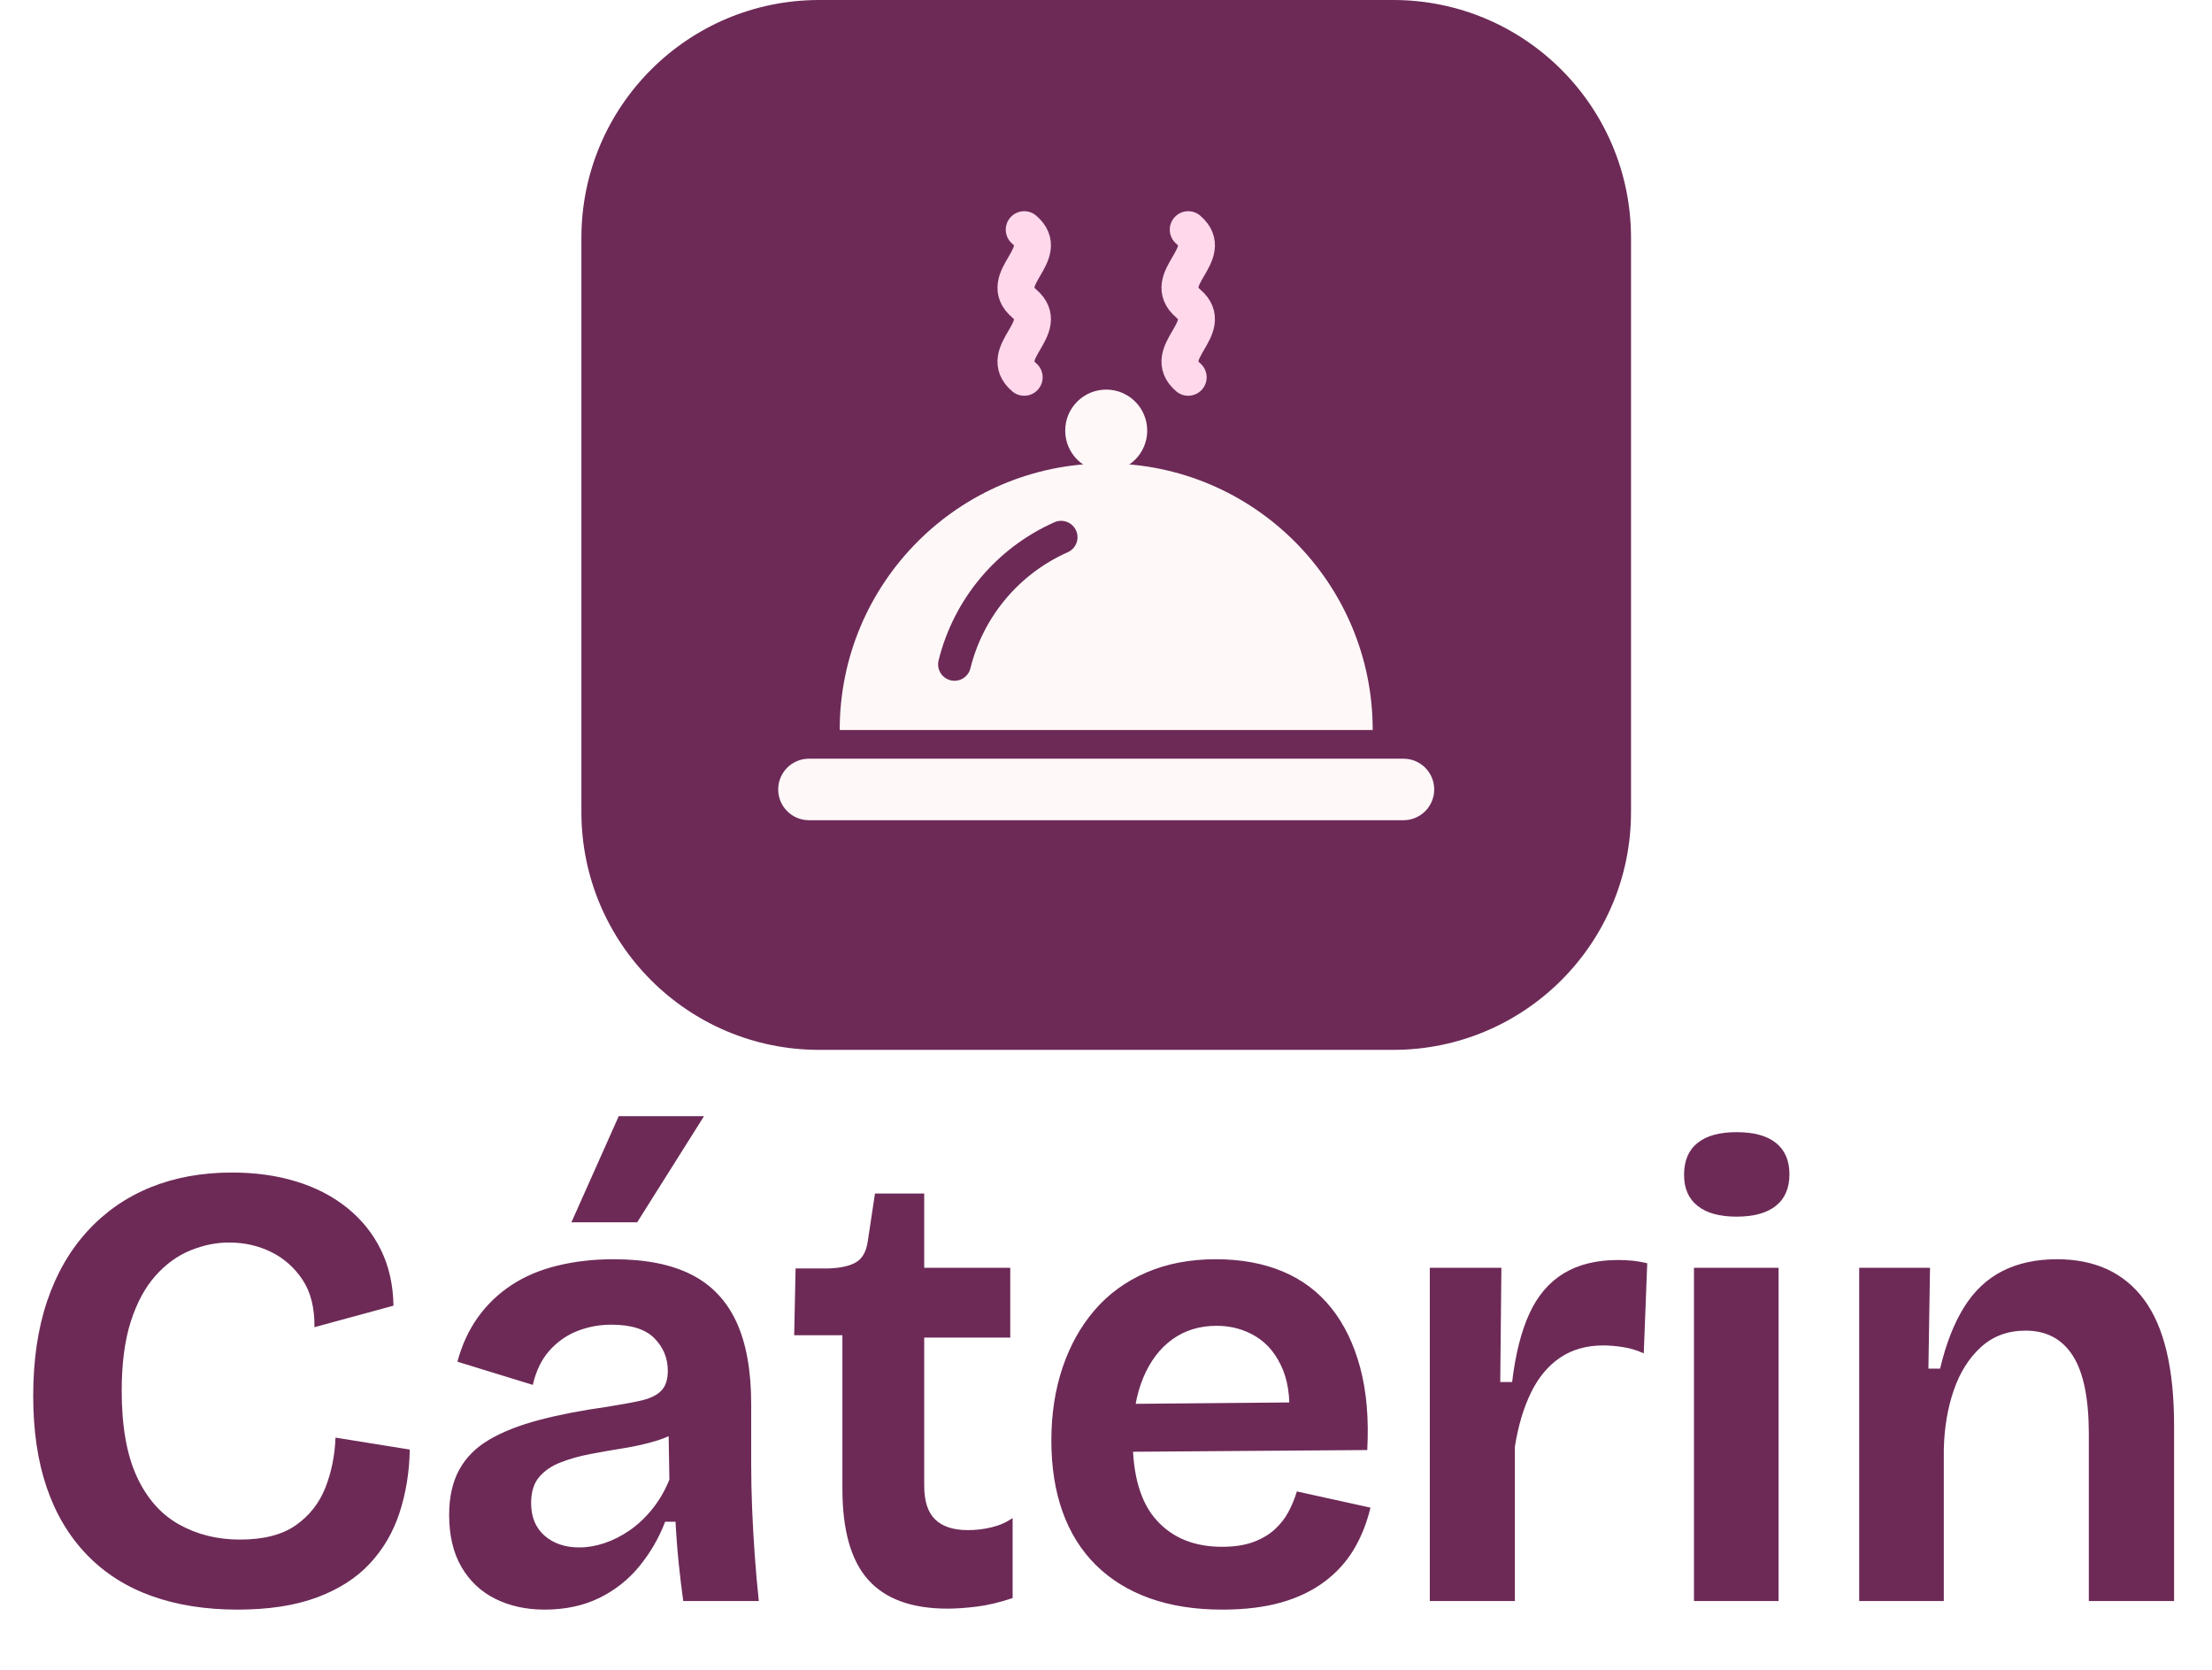
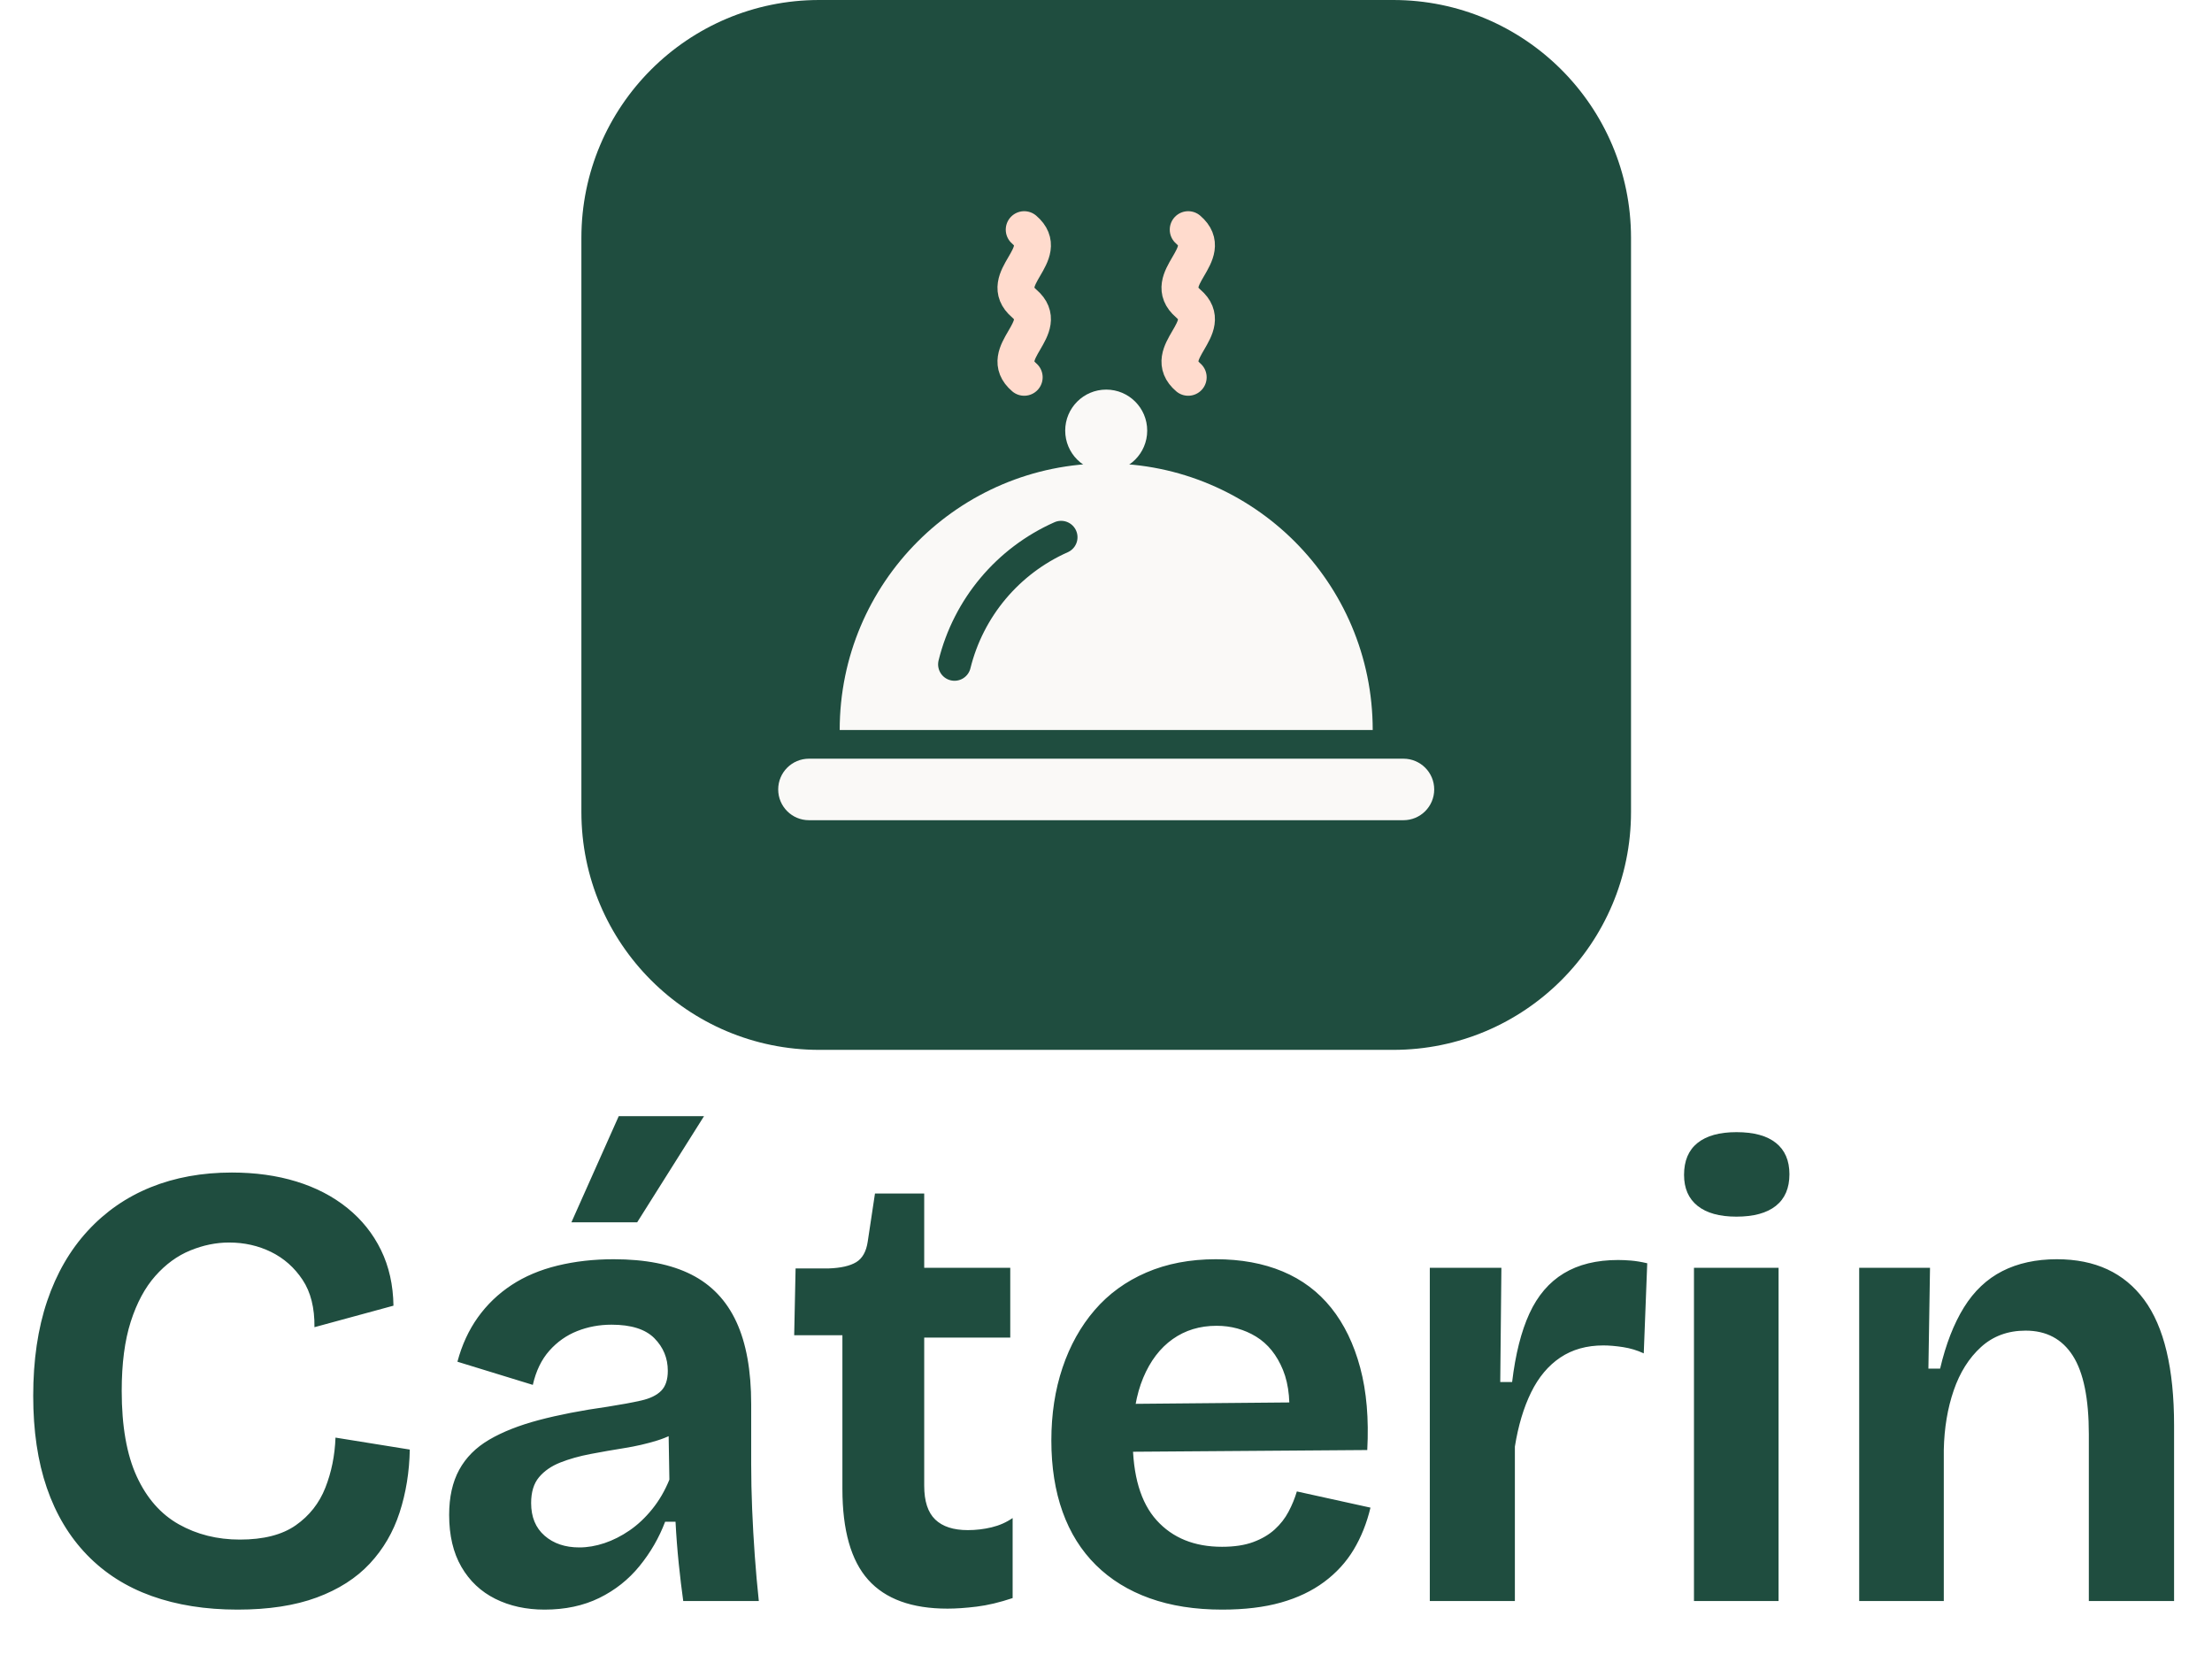
<svg xmlns="http://www.w3.org/2000/svg" viewBox="0 0 1079 814">
  <g transform="translate(283.6 0)">
-     <rect width="512" height="512" rx="116" fill="#6d2a57" />
+     <rect width="512" height="512" rx="116" fill="#1f4d3f" />
    <g transform="translate(0 20)">
-       <path d="M216 164c-14-12 14-24 0-36s14-24 0-36M296 164c-14-12 14-24 0-36s14-24 0-36" fill="none" stroke="#ffd8eb" stroke-width="18" stroke-linecap="round" />
-       <circle cx="256" cy="190" r="20" fill="#fff8f8" />
-       <path d="M126 336a130 130 0 0 1 260 0z" fill="#fff8f8" />
-       <rect x="96" y="350" width="320" height="30" rx="15" fill="#fff8f8" />
-       <path d="M182 304a92 92 0 0 1 52-62" fill="none" stroke="#6d2a57" stroke-width="16" stroke-linecap="round" />
+       <path d="M216 164c-14-12 14-24 0-36s14-24 0-36M296 164c-14-12 14-24 0-36s14-24 0-36" fill="none" stroke="#ffdbcd" stroke-width="18" stroke-linecap="round" />
+       <circle cx="256" cy="190" r="20" fill="#faf9f7" />
+       <path d="M126 336a130 130 0 0 1 260 0z" fill="#faf9f7" />
+       <rect x="96" y="350" width="320" height="30" rx="15" fill="#faf9f7" />
+       <path d="M182 304a92 92 0 0 1 52-62" fill="none" stroke="#1f4d3f" stroke-width="16" stroke-linecap="round" />
    </g>
  </g>
-   <path transform="translate(0.0 780.8) scale(0.3103)" fill="#6d2a57" d="M373.4 13.467Q298.067 13.467 238.333 -7.933Q178.6 -29.333 136.833 -72.467Q95.067 -115.6 73.633 -177.833Q52.2 -240.067 52.2 -322.467Q52.2 -406.6 74.133 -471.467Q96.067 -536.333 137.833 -581.733Q179.6 -627.133 236.867 -650.3Q294.133 -673.467 364.533 -673.467Q419.933 -673.467 465.967 -659.333Q512 -645.2 546.067 -617.7Q580.133 -590.2 598.967 -551.567Q617.8 -512.933 618.534 -464.2L494.333 -430.4Q494.866 -475.933 475.633 -504.866Q456.4 -533.8 426.167 -548.633Q395.933 -563.466 360.133 -563.466Q329.533 -563.466 299.034 -550.966Q268.534 -538.466 244.134 -510.9Q219.734 -483.333 205.534 -439.067Q191.334 -394.8 191.334 -330.267Q191.334 -247.2 214.934 -195.867Q238.534 -144.534 281.134 -120.567Q323.734 -96.6 377.133 -96.6Q432.867 -96.6 464.967 -119.1Q497.067 -141.6 511.467 -178.134Q525.867 -214.667 527.4 -256.867L644.2 -238.067Q643.2 -185.4 628.2 -139.2Q613.2 -93.0 581.234 -58.767Q549.267 -24.533 497.867 -5.533Q446.467 13.467 373.4 13.467ZM856.067 13.467Q812.6 13.467 778.6 -3.5Q744.6 -20.467 725.333 -53.7Q706.067 -86.933 706.067 -135.467Q706.067 -177.267 721.833 -206.233Q737.6 -235.2 769.1 -253.633Q800.6 -272.067 846.933 -284.367Q893.267 -296.667 955.133 -305.4Q987.067 -310.4 1008.033 -315.167Q1029 -319.933 1039.4 -330.467Q1049.8 -341.0 1049.8 -361.867Q1049.8 -391.667 1028.733 -413Q1007.667 -434.333 961.267 -434.333Q932.733 -434.333 907.434 -424.333Q882.134 -414.333 863.6 -393.466Q845.067 -372.6 837.6 -339.733L719.067 -376.133Q729.667 -415.733 751.167 -445.8Q772.667 -475.867 803.933 -496.5Q835.2 -517.133 876.367 -527.167Q917.533 -537.2 964.733 -537.2Q1039.134 -537.2 1086.7 -513.167Q1134.267 -489.133 1157.567 -438.833Q1180.867 -388.533 1180.867 -309.6V-215.267Q1180.867 -181.133 1182.367 -144.633Q1183.867 -108.133 1186.5 -71.5Q1189.134 -34.867 1192.867 0.0H1074.067Q1070.333 -26.467 1067 -58.833Q1063.667 -91.2 1061.933 -124.667H1045.6Q1031.333 -86.933 1005.367 -55.033Q979.4 -23.133 942.033 -4.833Q904.667 13.467 856.067 13.467ZM910.667 -84.267Q930 -84.267 950.233 -91.034Q970.467 -97.8 989.733 -111.034Q1009 -124.267 1025.4 -144.6Q1041.8 -164.933 1052.267 -190.8L1050.8 -278.333L1075.2 -273.333Q1057.267 -259.733 1032.8 -252.2Q1008.333 -244.667 981.5 -240.4Q954.667 -236.133 928.3 -231.1Q901.933 -226.067 880.834 -217.733Q859.734 -209.4 847.334 -194.6Q834.934 -179.8 834.934 -154Q834.934 -121.2 856.067 -102.734Q877.2 -84.267 910.667 -84.267ZM1001.667 -595.267H898.267L972.667 -762.067H1106.734ZM1489.534 11.933Q1405.333 11.933 1364.8 -33.433Q1324.267 -78.8 1324.267 -176.334V-417.733H1248.467L1250.667 -522.733H1302.533Q1331.333 -523.733 1345.967 -532.6Q1360.6 -541.467 1364.067 -564.867L1375.467 -640.467H1452.867V-523.733H1588.134V-414.066H1452.867V-181.2Q1452.867 -144.8 1470.167 -128.134Q1487.467 -111.467 1521.467 -111.467Q1540.467 -111.467 1558.8 -115.867Q1577.134 -120.267 1591.867 -130.467V-4.667Q1561.2 5.6 1535.367 8.767Q1509.534 11.933 1489.534 11.933ZM1921.2 13.467Q1857.067 13.467 1807.2 -4.433Q1757.333 -22.333 1722.7 -56.6Q1688.067 -90.867 1670.4 -140.2Q1652.733 -189.533 1652.733 -252.4Q1652.733 -314.6 1670.3 -366.8Q1687.867 -419 1720.767 -457.233Q1753.667 -495.467 1802.033 -516.333Q1850.4 -537.2 1911.267 -537.2Q1970.467 -537.2 2016.3 -518.033Q2062.134 -498.867 2092.7 -460.733Q2123.267 -422.6 2138.267 -366.7Q2153.267 -310.8 2149.334 -237.333L1739.267 -234.333V-309.533L2071.733 -312.533L2025.133 -272.467Q2031.333 -327.8 2016.867 -363.167Q2002.4 -398.533 1974.6 -415.566Q1946.8 -432.6 1912.467 -432.6Q1872.933 -432.6 1843.367 -411.6Q1813.8 -390.6 1797.2 -351Q1780.6 -311.4 1780.6 -254.6Q1780.6 -168.6 1818.234 -126.934Q1855.867 -85.267 1921 -85.267Q1950.133 -85.267 1970.267 -92.767Q1990.4 -100.267 2003.9 -112.567Q2017.4 -124.867 2025.633 -140.467Q2033.867 -156.067 2038.667 -172.267L2154.4 -146.8Q2145.6 -110.067 2127.967 -80.733Q2110.334 -51.4 2081.634 -30.067Q2052.934 -8.733 2013.567 2.367Q1974.2 13.467 1921.2 13.467ZM2247.667 0.0V-258.866V-523.733H2360.2L2358.4 -344.2H2377.067Q2384.867 -409.667 2404.234 -451.833Q2423.6 -494 2458.234 -515Q2492.867 -536 2543.667 -536Q2552.734 -536 2563.934 -535.1Q2575.134 -534.2 2589.467 -530.867L2584 -389.266Q2568.534 -396.466 2551.367 -399.1Q2534.2 -401.733 2520.467 -401.733Q2481.2 -401.733 2452.834 -382.733Q2424.467 -363.733 2406.9 -327.933Q2389.334 -292.133 2381.4 -242.733V0.0ZM2662.933 0.0V-523.733H2795.934V0.0ZM2729.667 -604.133Q2689.8 -604.133 2668.567 -621.1Q2647.333 -638.067 2647.333 -669.8Q2647.333 -702.931 2668.5 -719.932Q2689.667 -736.934 2729.731 -736.934Q2770.667 -736.934 2791.834 -719.965Q2813 -702.997 2813 -670.8Q2813 -638.067 2791.7 -621.1Q2770.4 -604.133 2729.667 -604.133ZM2922.667 0.0V-319.333V-523.733H3034L3031.467 -365.267H3049.867Q3063.4 -422.867 3087.267 -461.4Q3111.134 -499.933 3147.734 -518.567Q3184.334 -537.2 3233.534 -537.2Q3323.6 -537.2 3370.634 -473.533Q3417.667 -409.867 3417.667 -276.133V0.0H3283.667V-262.133Q3283.667 -346.266 3258.433 -385.633Q3233.2 -425 3184.267 -425Q3142.533 -425 3114.167 -399.2Q3085.8 -373.4 3071.267 -331.133Q3056.734 -288.867 3055.667 -237.867V0.0Z" />
+   <path transform="translate(0.0 780.8) scale(0.3103)" fill="#1f4d3f" d="M373.4 13.467Q298.067 13.467 238.333 -7.933Q178.6 -29.333 136.833 -72.467Q95.067 -115.6 73.633 -177.833Q52.2 -240.067 52.2 -322.467Q52.2 -406.6 74.133 -471.467Q96.067 -536.333 137.833 -581.733Q179.6 -627.133 236.867 -650.3Q294.133 -673.467 364.533 -673.467Q419.933 -673.467 465.967 -659.333Q512 -645.2 546.067 -617.7Q580.133 -590.2 598.967 -551.567Q617.8 -512.933 618.534 -464.2L494.333 -430.4Q494.866 -475.933 475.633 -504.866Q456.4 -533.8 426.167 -548.633Q395.933 -563.466 360.133 -563.466Q329.533 -563.466 299.034 -550.966Q268.534 -538.466 244.134 -510.9Q219.734 -483.333 205.534 -439.067Q191.334 -394.8 191.334 -330.267Q191.334 -247.2 214.934 -195.867Q238.534 -144.534 281.134 -120.567Q323.734 -96.6 377.133 -96.6Q432.867 -96.6 464.967 -119.1Q497.067 -141.6 511.467 -178.134Q525.867 -214.667 527.4 -256.867L644.2 -238.067Q643.2 -185.4 628.2 -139.2Q613.2 -93.0 581.234 -58.767Q549.267 -24.533 497.867 -5.533Q446.467 13.467 373.4 13.467ZM856.067 13.467Q812.6 13.467 778.6 -3.5Q744.6 -20.467 725.333 -53.7Q706.067 -86.933 706.067 -135.467Q706.067 -177.267 721.833 -206.233Q737.6 -235.2 769.1 -253.633Q800.6 -272.067 846.933 -284.367Q893.267 -296.667 955.133 -305.4Q987.067 -310.4 1008.033 -315.167Q1029 -319.933 1039.4 -330.467Q1049.8 -341.0 1049.8 -361.867Q1049.8 -391.667 1028.733 -413Q1007.667 -434.333 961.267 -434.333Q932.733 -434.333 907.434 -424.333Q882.134 -414.333 863.6 -393.466Q845.067 -372.6 837.6 -339.733L719.067 -376.133Q729.667 -415.733 751.167 -445.8Q772.667 -475.867 803.933 -496.5Q835.2 -517.133 876.367 -527.167Q917.533 -537.2 964.733 -537.2Q1039.134 -537.2 1086.7 -513.167Q1134.267 -489.133 1157.567 -438.833Q1180.867 -388.533 1180.867 -309.6V-215.267Q1180.867 -181.133 1182.367 -144.633Q1183.867 -108.133 1186.5 -71.5Q1189.134 -34.867 1192.867 0.0H1074.067Q1070.333 -26.467 1067 -58.833Q1063.667 -91.2 1061.933 -124.667H1045.6Q1031.333 -86.933 1005.367 -55.033Q979.4 -23.133 942.033 -4.833Q904.667 13.467 856.067 13.467ZM910.667 -84.267Q930 -84.267 950.233 -91.034Q970.467 -97.8 989.733 -111.034Q1009 -124.267 1025.4 -144.6Q1041.8 -164.933 1052.267 -190.8L1050.8 -278.333L1075.2 -273.333Q1057.267 -259.733 1032.8 -252.2Q1008.333 -244.667 981.5 -240.4Q954.667 -236.133 928.3 -231.1Q901.933 -226.067 880.834 -217.733Q859.734 -209.4 847.334 -194.6Q834.934 -179.8 834.934 -154Q834.934 -121.2 856.067 -102.734Q877.2 -84.267 910.667 -84.267ZM1001.667 -595.267H898.267L972.667 -762.067H1106.734ZM1489.534 11.933Q1405.333 11.933 1364.8 -33.433Q1324.267 -78.8 1324.267 -176.334V-417.733H1248.467L1250.667 -522.733H1302.533Q1331.333 -523.733 1345.967 -532.6Q1360.6 -541.467 1364.067 -564.867L1375.467 -640.467H1452.867V-523.733H1588.134V-414.066H1452.867V-181.2Q1452.867 -144.8 1470.167 -128.134Q1487.467 -111.467 1521.467 -111.467Q1540.467 -111.467 1558.8 -115.867Q1577.134 -120.267 1591.867 -130.467V-4.667Q1561.2 5.6 1535.367 8.767Q1509.534 11.933 1489.534 11.933ZM1921.2 13.467Q1857.067 13.467 1807.2 -4.433Q1757.333 -22.333 1722.7 -56.6Q1688.067 -90.867 1670.4 -140.2Q1652.733 -189.533 1652.733 -252.4Q1652.733 -314.6 1670.3 -366.8Q1687.867 -419 1720.767 -457.233Q1753.667 -495.467 1802.033 -516.333Q1850.4 -537.2 1911.267 -537.2Q1970.467 -537.2 2016.3 -518.033Q2062.134 -498.867 2092.7 -460.733Q2123.267 -422.6 2138.267 -366.7Q2153.267 -310.8 2149.334 -237.333L1739.267 -234.333V-309.533L2071.733 -312.533L2025.133 -272.467Q2031.333 -327.8 2016.867 -363.167Q2002.4 -398.533 1974.6 -415.566Q1946.8 -432.6 1912.467 -432.6Q1872.933 -432.6 1843.367 -411.6Q1813.8 -390.6 1797.2 -351Q1780.6 -311.4 1780.6 -254.6Q1780.6 -168.6 1818.234 -126.934Q1855.867 -85.267 1921 -85.267Q1950.133 -85.267 1970.267 -92.767Q1990.4 -100.267 2003.9 -112.567Q2017.4 -124.867 2025.633 -140.467Q2033.867 -156.067 2038.667 -172.267L2154.4 -146.8Q2145.6 -110.067 2127.967 -80.733Q2110.334 -51.4 2081.634 -30.067Q2052.934 -8.733 2013.567 2.367Q1974.2 13.467 1921.2 13.467ZM2247.667 0.0V-258.866V-523.733H2360.2L2358.4 -344.2H2377.067Q2384.867 -409.667 2404.234 -451.833Q2423.6 -494 2458.234 -515Q2492.867 -536 2543.667 -536Q2552.734 -536 2563.934 -535.1Q2575.134 -534.2 2589.467 -530.867L2584 -389.266Q2568.534 -396.466 2551.367 -399.1Q2534.2 -401.733 2520.467 -401.733Q2481.2 -401.733 2452.834 -382.733Q2424.467 -363.733 2406.9 -327.933Q2389.334 -292.133 2381.4 -242.733V0.0ZM2662.933 0.0V-523.733H2795.934V0.0ZM2729.667 -604.133Q2689.8 -604.133 2668.567 -621.1Q2647.333 -638.067 2647.333 -669.8Q2647.333 -702.931 2668.5 -719.932Q2689.667 -736.934 2729.731 -736.934Q2770.667 -736.934 2791.834 -719.965Q2813 -702.997 2813 -670.8Q2813 -638.067 2791.7 -621.1Q2770.4 -604.133 2729.667 -604.133ZM2922.667 0.0V-319.333V-523.733H3034L3031.467 -365.267H3049.867Q3063.4 -422.867 3087.267 -461.4Q3111.134 -499.933 3147.734 -518.567Q3184.334 -537.2 3233.534 -537.2Q3323.6 -537.2 3370.634 -473.533Q3417.667 -409.867 3417.667 -276.133V0.0H3283.667V-262.133Q3283.667 -346.266 3258.433 -385.633Q3233.2 -425 3184.267 -425Q3142.533 -425 3114.167 -399.2Q3085.8 -373.4 3071.267 -331.133Q3056.734 -288.867 3055.667 -237.867V0.0Z" />
</svg>
